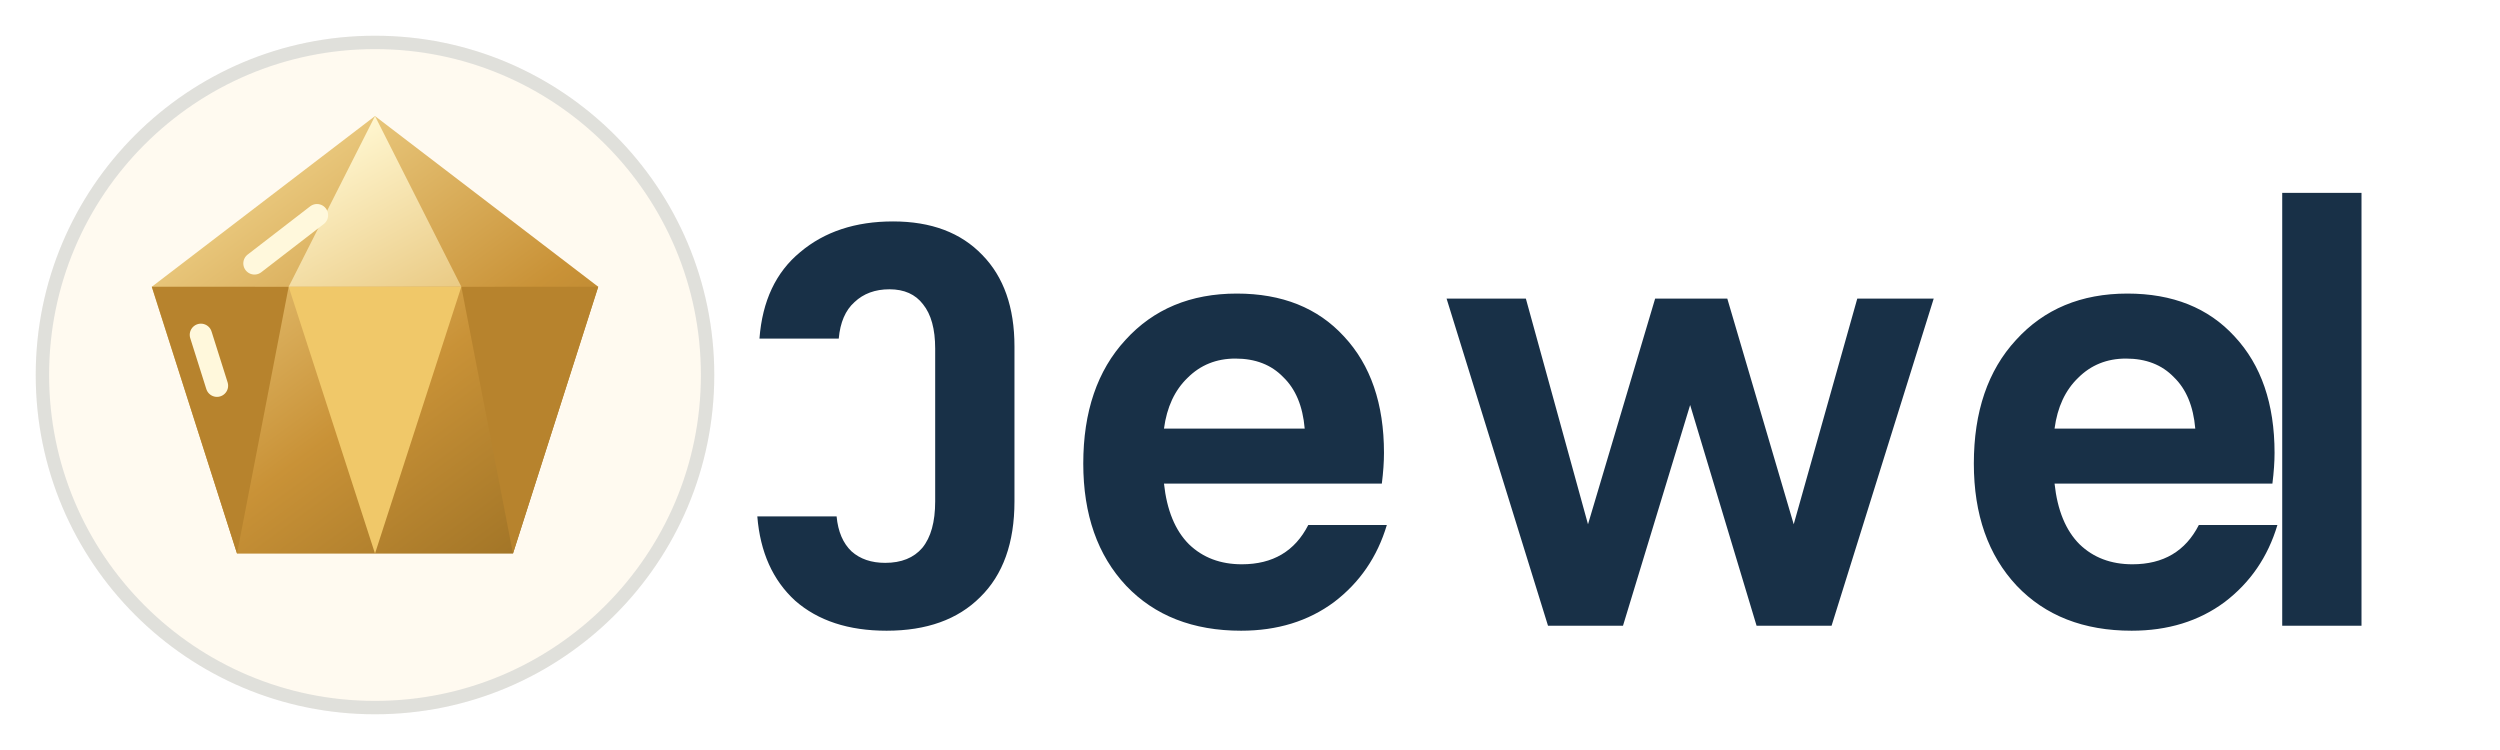
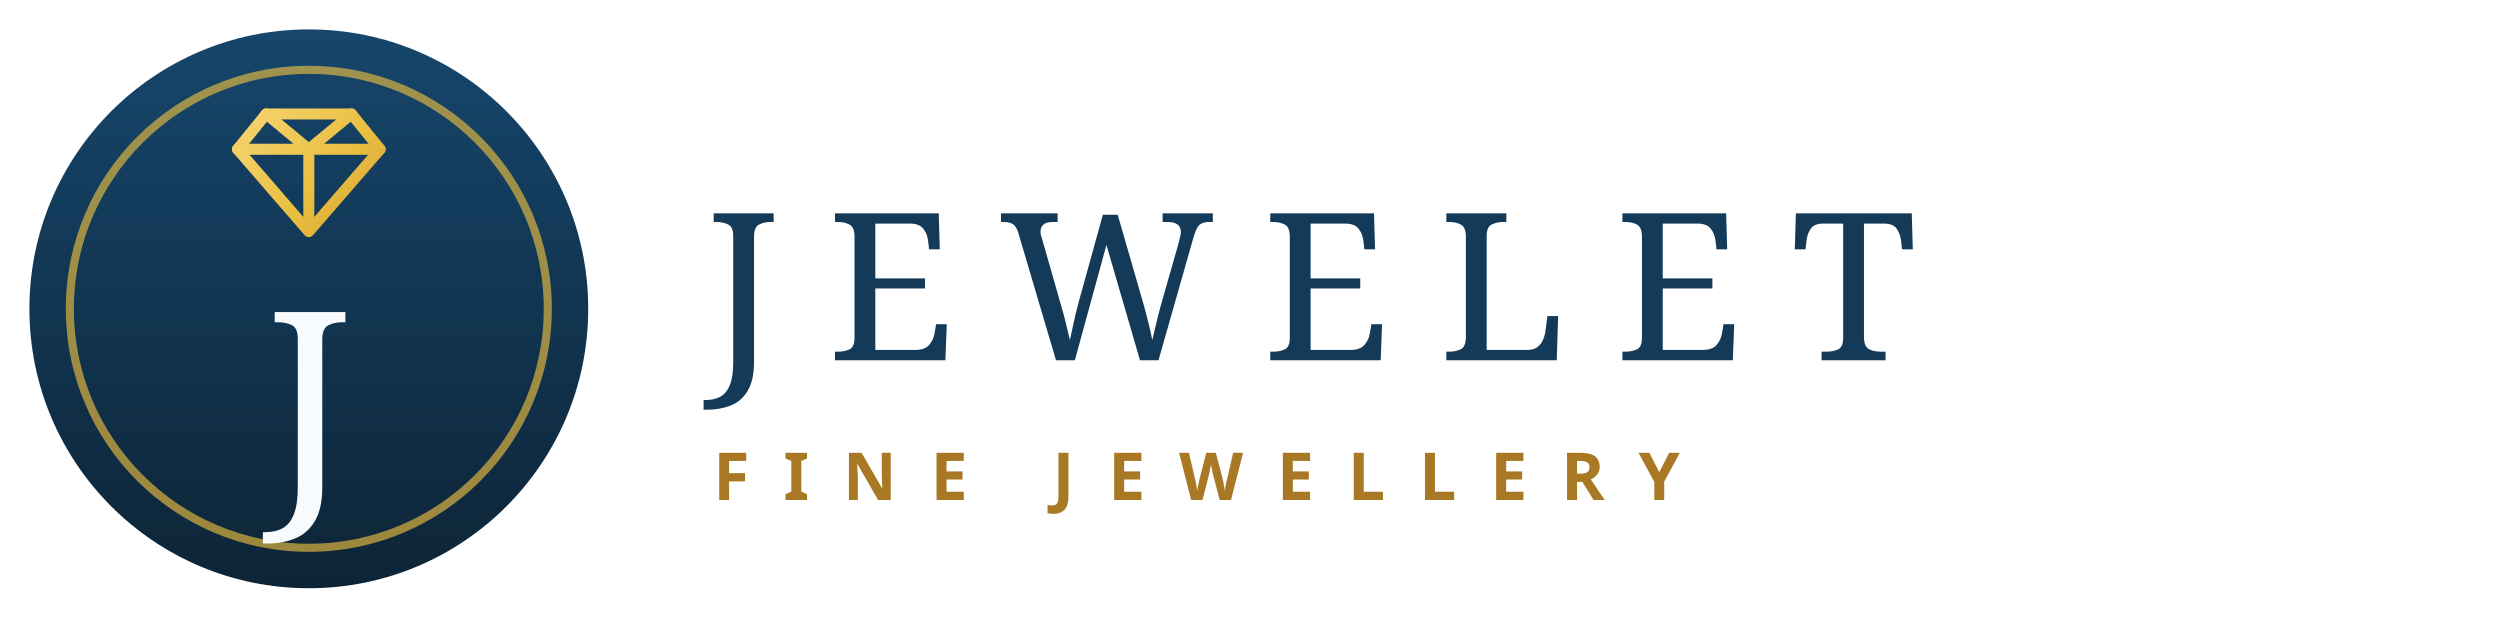
- <svg xmlns="http://www.w3.org/2000/svg" viewBox="0 0 280 84" role="img" aria-labelledby="title desc">
+ <svg xmlns="http://www.w3.org/2000/svg" viewBox="0 0 340 84" role="img" aria-labelledby="title desc">
  <defs>
-     <linearGradient id="gold" x1="22" y1="12" x2="66" y2="72" gradientUnits="userSpaceOnUse">
-       <stop offset="0" stop-color="#f7df9b" />
-       <stop offset=".52" stop-color="#c99237" />
-       <stop offset="1" stop-color="#8d651e" />
+     <linearGradient id="jw-gold" x1="30" y1="14" x2="54" y2="36" gradientUnits="userSpaceOnUse">
+       <stop offset="0" stop-color="#f8d979" />
+       <stop offset=".55" stop-color="#e9bd3f" />
+       <stop offset="1" stop-color="#c99237" />
    </linearGradient>
-     <linearGradient id="shine" x1="35" y1="17" x2="53" y2="50" gradientUnits="userSpaceOnUse">
-       <stop offset="0" stop-color="#fff6cf" />
-       <stop offset="1" stop-color="#d9a84a" />
+     <linearGradient id="jw-navy" x1="42" y1="4" x2="42" y2="80" gradientUnits="userSpaceOnUse">
+       <stop offset="0" stop-color="#16466c" />
+       <stop offset="1" stop-color="#0d2436" />
    </linearGradient>
  </defs>
  <g fill="none" fill-rule="evenodd">
-     <path fill="#fffaf0" d="M42 4c20.987 0 38 17.013 38 38S62.987 80 42 80 4 62.987 4 42 21.013 4 42 4Z" />
-     <path stroke="#1f3f5b" stroke-opacity=".14" stroke-width="1.5" d="M42 4.75c20.573 0 37.25 16.677 37.25 37.25S62.573 79.25 42 79.25 4.75 62.573 4.75 42 21.427 4.75 42 4.75Z" />
-     <path fill="url(#gold)" d="M42 13 67 32.117 57.452 62H26.548L17 32.117 42 13Z" />
-     <path fill="url(#shine)" d="m42 13 9.67 19.117H32.33L42 13Z" />
-     <path fill="#b7832d" d="m17 32.117 15.33.001-5.782 29.881L17 32.117Zm50 0-9.548 29.882-5.782-29.881L67 32.117Z" />
-     <path fill="#f0c869" d="M32.33 32.118h19.34L42 62 32.33 32.118Z" />
-     <path stroke="#fff8dc" stroke-linecap="round" stroke-width="2.5" d="m28.5 29.5 7-5.4M22.5 37.5l1.8 5.7" />
-     <path fill="#183047" d="M100.02 24.8c4.267 0 7.6 1.253 10 3.76 2.4 2.453 3.6 5.867 3.6 10.24v17.36c0 4.64-1.28 8.214-3.84 10.72-2.507 2.507-6 3.76-10.48 3.76-4.267 0-7.68-1.12-10.24-3.36-2.507-2.293-3.92-5.44-4.24-9.44h8.88c.16 1.707.72 3.014 1.68 3.92.96.854 2.213 1.28 3.76 1.28 1.813 0 3.2-.56 4.16-1.68.96-1.173 1.44-2.906 1.44-5.2V39.04c0-2.187-.454-3.84-1.36-4.96-.854-1.12-2.107-1.68-3.76-1.68-1.6 0-2.907.48-3.92 1.44-1.014.907-1.6 2.267-1.76 4.08h-8.88c.32-4.213 1.84-7.44 4.56-9.68 2.72-2.293 6.186-3.44 10.4-3.44Zm38.986 45.84c-5.386 0-9.68-1.68-12.88-5.04-3.2-3.413-4.8-7.973-4.8-13.68 0-5.813 1.574-10.427 4.72-13.84 3.147-3.467 7.307-5.2 12.48-5.2 5.067 0 9.067 1.6 12 4.8 2.987 3.2 4.48 7.547 4.48 13.04 0 1.014-.08 2.16-.24 3.44h-24.4c.32 2.987 1.253 5.254 2.8 6.8 1.547 1.494 3.52 2.24 5.92 2.24 3.467 0 5.947-1.466 7.44-4.4h8.8c-1.067 3.574-3.04 6.454-5.92 8.64-2.88 2.134-6.347 3.2-10.4 3.2Zm7.12-22.64c-.214-2.506-1.014-4.426-2.4-5.76-1.334-1.386-3.12-2.08-5.36-2.08-2.134 0-3.92.72-5.36 2.16-1.44 1.387-2.32 3.28-2.64 5.68h15.76Zm61.89-14.56h8.56l-11.44 36.64h-8.4l-7.44-24.72-7.52 24.72h-8.4l-11.36-36.64h8.88l6.96 25.28 7.52-25.28h8.08l7.44 25.28 7.12-25.28Zm30.734 37.2c-5.387 0-9.68-1.68-12.88-5.04-3.2-3.413-4.8-7.973-4.8-13.68 0-5.813 1.573-10.427 4.72-13.84 3.147-3.467 7.307-5.2 12.48-5.2 5.067 0 9.067 1.6 12 4.8 2.987 3.2 4.48 7.547 4.48 13.04 0 1.014-.08 2.16-.24 3.44h-24.4c.32 2.987 1.253 5.254 2.8 6.8 1.547 1.494 3.52 2.24 5.92 2.24 3.467 0 5.947-1.466 7.44-4.4h8.8c-1.067 3.574-3.04 6.454-5.92 8.64-2.88 2.134-6.347 3.2-10.4 3.2Zm7.12-22.64c-.214-2.506-1.014-4.426-2.4-5.76-1.334-1.386-3.12-2.08-5.36-2.08-2.134 0-3.92.72-5.36 2.16-1.44 1.387-2.32 3.28-2.64 5.68h15.76ZM264.488 21.6v48.48h-8.88V21.6h8.88Z" />
+     <circle cx="42" cy="42" r="38" fill="url(#jw-navy)" />
+     <circle cx="42" cy="42" r="32.5" stroke="#e9bd3f" stroke-opacity=".65" stroke-width="1.1" />
+     <g stroke="url(#jw-gold)" stroke-width="1.5" stroke-linejoin="round" stroke-linecap="round">
+       <path d="M36.2 15.5h11.6l3.9 4.8L42 31.5l-9.7-11.2 3.9-4.8Z" />
+       <path d="M36.2 15.5l5.8 4.8 5.8-4.8M32.3 20.3h19.4M42 20.5v10.6" />
+     </g>
+     <text x="42" y="66" text-anchor="middle" font-family="Didot, 'Bodoni MT', 'Playfair Display', Georgia, serif" font-size="33" font-weight="400" fill="#f7fbfd">J</text>
+     <text x="96" y="49" font-family="Didot, 'Bodoni MT', 'Playfair Display', Georgia, serif" font-size="28" font-weight="500" letter-spacing="6.5" fill="#133a59">JEWELET</text>
+     <text x="97" y="68" font-family="'DM Sans', 'Trebuchet MS', Verdana, sans-serif" font-size="9" font-weight="600" letter-spacing="4.6" fill="#a97825">FINE JEWELLERY</text>
  </g>
</svg>
